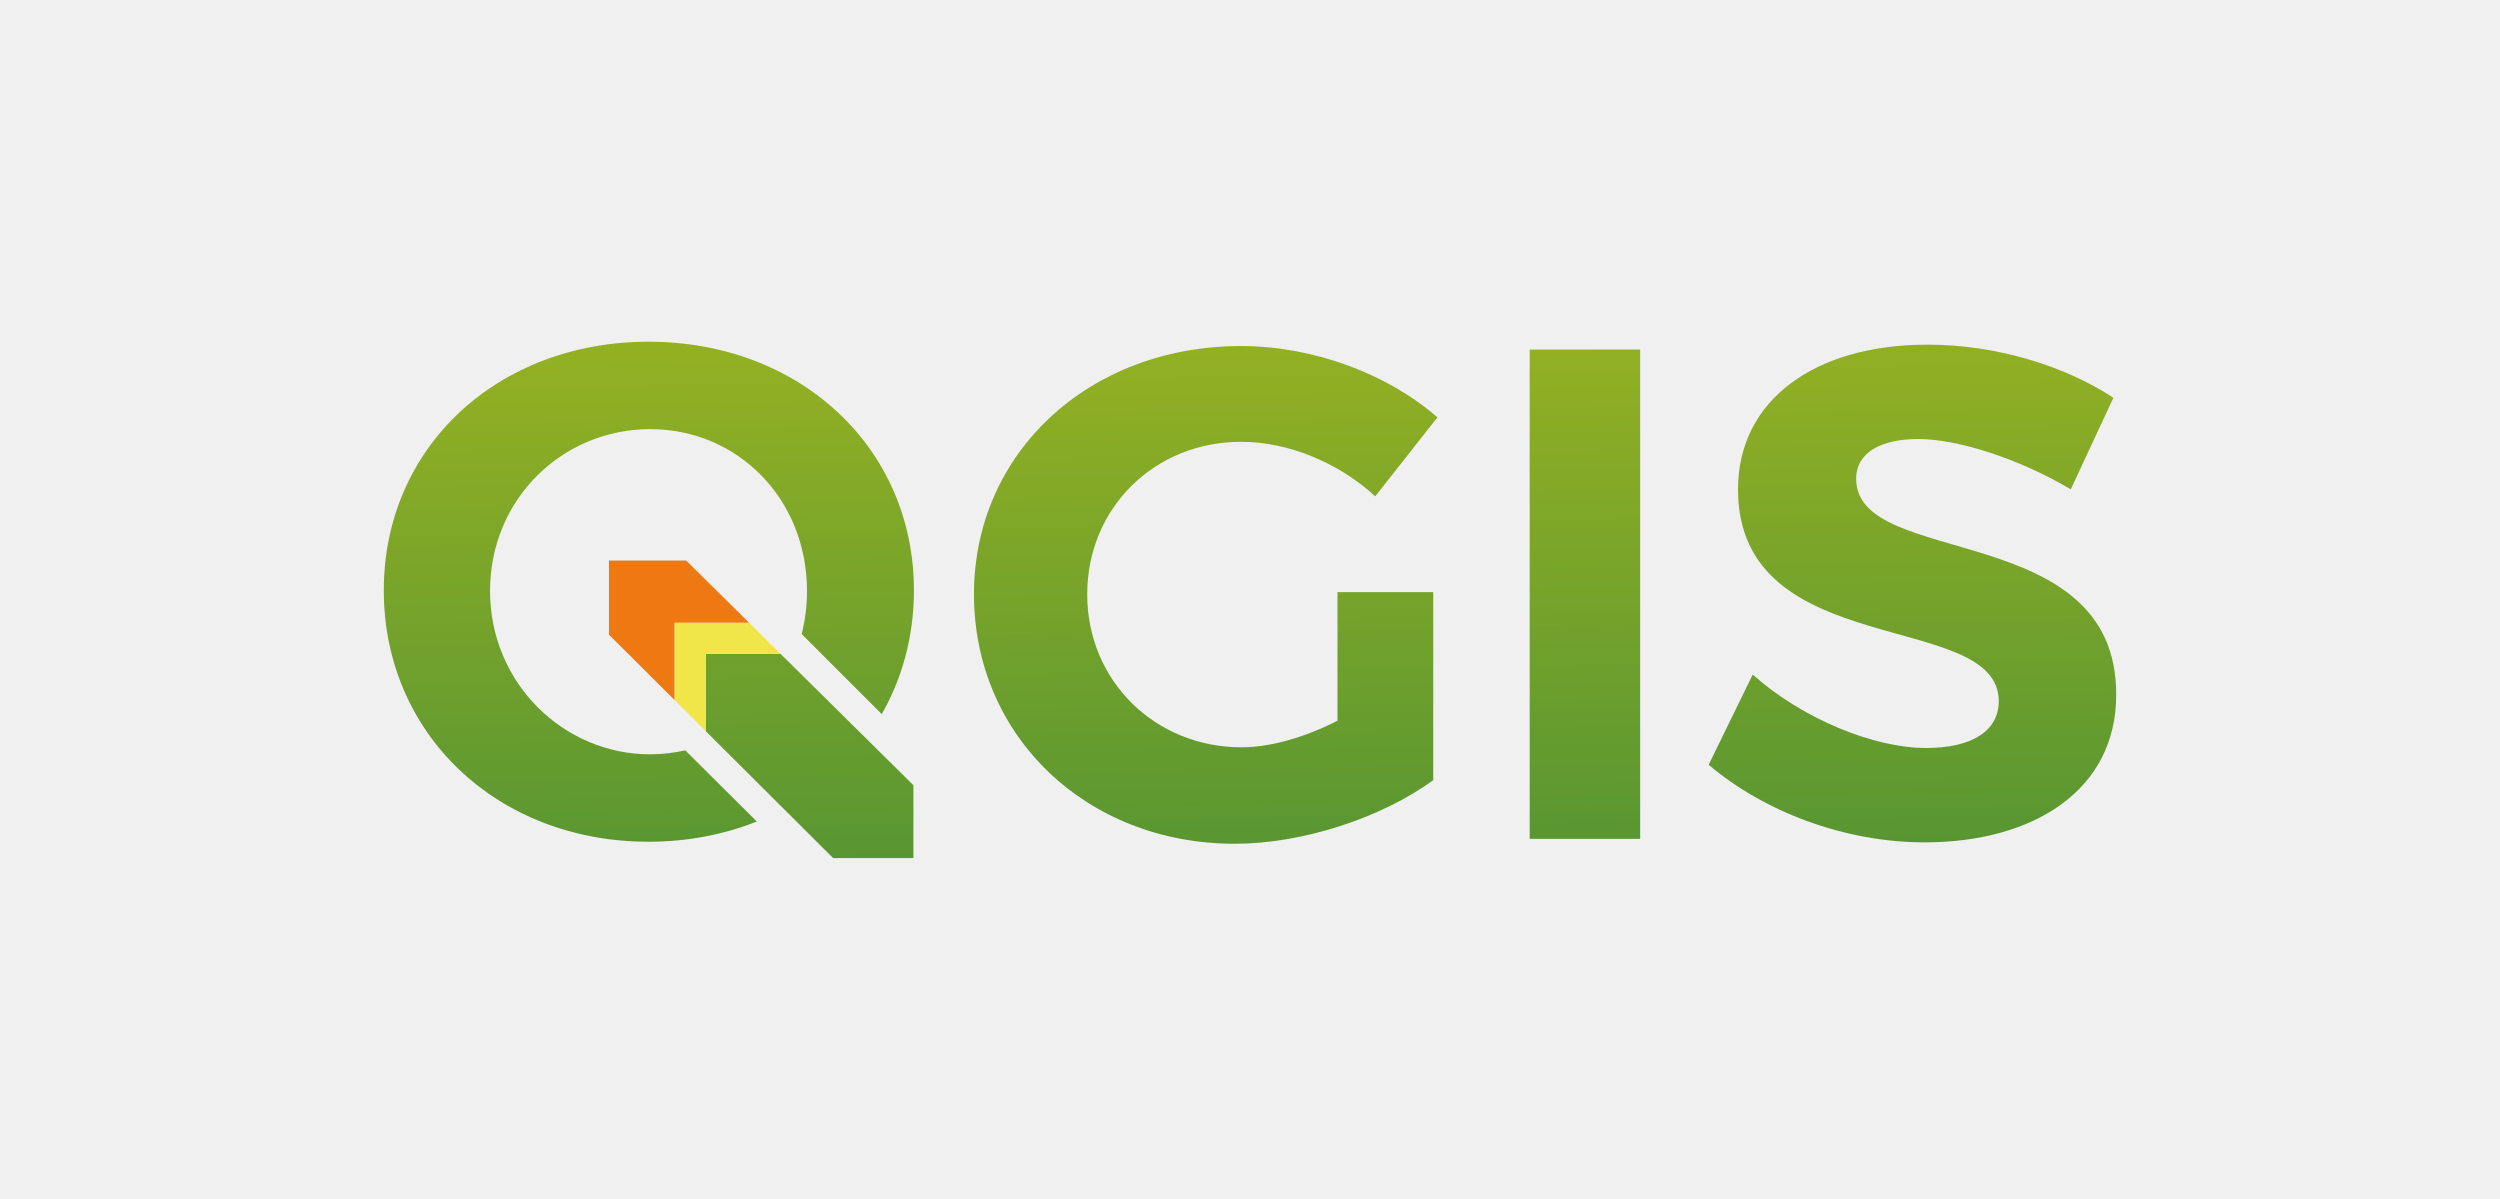
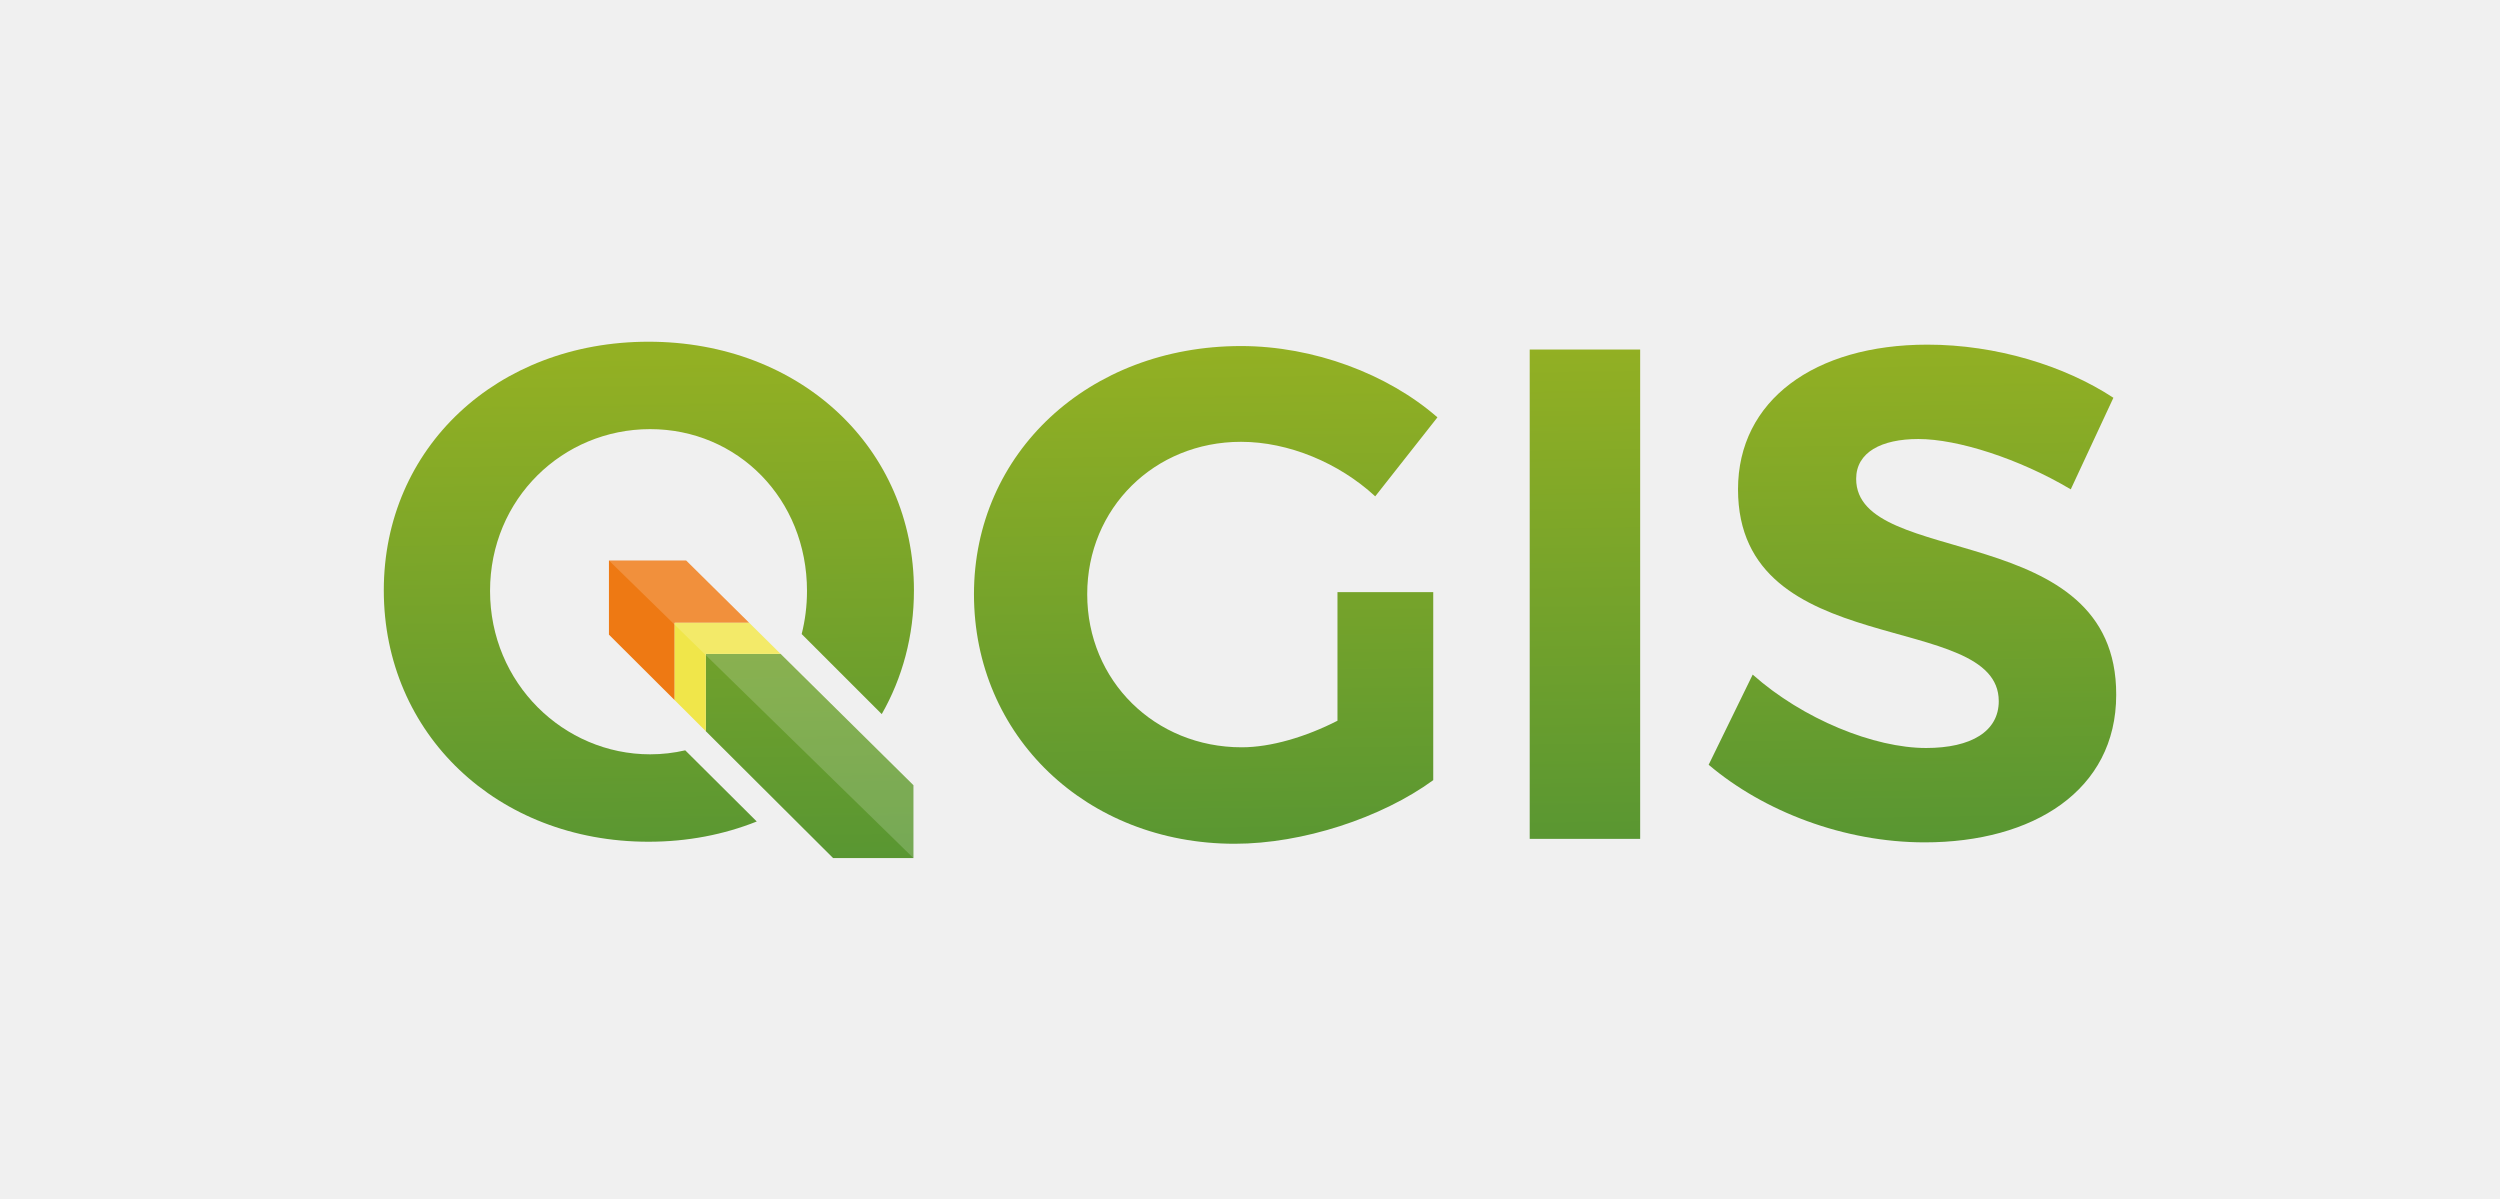
<svg xmlns="http://www.w3.org/2000/svg" version="1.1" id="Layer_1" x="0px" y="0px" width="722.569px" height="346.291px" viewBox="0 0 722.569 346.291" enable-background="new 0 0 722.569 346.291" xml:space="preserve">
-   <polygon fill="#EE7913" points="195,180 216.513,180 198.306,162 176,162 176,183.433 195,202.37 " />
+   <defs id="defs44" />
+   <polygon fill="#EE7913" points="195,180 216.513,180 198.306,162 176,162 176,183.433 195,202.37 " id="polygon3" />
  <linearGradient id="SVGID_1_" gradientUnits="userSpaceOnUse" x1="350.022" y1="247.783" x2="347.782" y2="100.484">
-     <stop offset="0" style="stop-color:#589632" />
-     <stop offset="1" style="stop-color:#93B023" />
+     <stop offset="0" style="stop-color:#589632" id="stop6" />
+     <stop offset="1" style="stop-color:#93B023" id="stop8" />
  </linearGradient>
-   <path fill="url(#SVGID_1_)" d="M414.246,171.135v54.35c-14.951,10.911-37.782,18.386-57.38,18.386  c-42.833,0-75.362-31.113-75.362-72.129c0-40.813,33.135-71.725,77.182-71.725c21.013,0,42.427,8.082,56.773,20.608l-17.982,22.832  c-10.507-9.698-25.052-15.76-38.791-15.76c-25.055,0-44.451,19.194-44.451,44.045c0,25.053,19.599,44.249,44.651,44.249  c8.486,0,18.589-3.031,27.681-7.678v-37.177H414.246z" />
+   <path fill="url(#SVGID_1_)" d="M414.246,171.135v54.35c-14.951,10.911-37.782,18.386-57.38,18.386  c-42.833,0-75.362-31.113-75.362-72.129c0-40.813,33.135-71.725,77.182-71.725c21.013,0,42.427,8.082,56.773,20.608l-17.982,22.832  c-10.507-9.698-25.052-15.76-38.791-15.76c-25.055,0-44.451,19.194-44.451,44.045c0,25.053,19.599,44.249,44.651,44.249  c8.486,0,18.589-3.031,27.681-7.678v-37.177H414.246z" id="path10" />
  <linearGradient id="SVGID_2_" gradientUnits="userSpaceOnUse" x1="459.222" y1="246.123" x2="456.981" y2="98.822">
-     <stop offset="0" style="stop-color:#589632" />
-     <stop offset="1" style="stop-color:#93B023" />
+     <stop offset="0" style="stop-color:#589632" id="stop13" />
+     <stop offset="1" style="stop-color:#93B023" id="stop15" />
  </linearGradient>
-   <path fill="url(#SVGID_2_)" d="M442.129,242.456v-141.43h31.922v141.43H442.129z" />
+   <path fill="url(#SVGID_2_)" d="M442.129,242.456v-141.43h31.922v141.43H442.129z" id="path17" />
  <linearGradient id="SVGID_3_" gradientUnits="userSpaceOnUse" x1="553.507" y1="244.688" x2="551.266" y2="97.388">
-     <stop offset="0" style="stop-color:#589632" />
-     <stop offset="1" style="stop-color:#93B023" />
+     <stop offset="0" style="stop-color:#589632" id="stop20" />
+     <stop offset="1" style="stop-color:#93B023" id="stop22" />
  </linearGradient>
-   <path fill="url(#SVGID_3_)" d="M610.831,114.967l-12.324,26.467c-14.951-8.89-32.731-14.547-44.045-14.547  c-10.708,0-17.981,3.839-17.981,11.517c0,26.064,75.362,11.517,75.16,62.431c0,27.68-24.045,42.631-55.36,42.631  c-23.236,0-46.471-8.89-62.431-22.427l12.728-26.063c14.548,12.932,35.155,21.215,50.106,21.215  c13.134,0,21.013-4.849,21.013-13.537c0-26.669-75.362-11.112-75.362-61.219c0-25.659,22.023-41.823,54.755-41.823  C576.89,99.611,596.689,105.673,610.831,114.967z" />
+   <path fill="url(#SVGID_3_)" d="M610.831,114.967l-12.324,26.467c-14.951-8.89-32.731-14.547-44.045-14.547  c-10.708,0-17.981,3.839-17.981,11.517c0,26.064,75.362,11.517,75.16,62.431c0,27.68-24.045,42.631-55.36,42.631  c-23.236,0-46.471-8.89-62.431-22.427l12.728-26.063c14.548,12.932,35.155,21.215,50.106,21.215  c13.134,0,21.013-4.849,21.013-13.537c0-26.669-75.362-11.112-75.362-61.219c0-25.659,22.023-41.823,54.755-41.823  C576.89,99.611,596.689,105.673,610.831,114.967z" id="path24" />
  <linearGradient id="SVGID_4_" gradientUnits="userSpaceOnUse" x1="234.47" y1="250.034" x2="232.211" y2="101.498">
-     <stop offset="0" style="stop-color:#589632" />
-     <stop offset="1" style="stop-color:#93B023" />
+     <stop offset="0" style="stop-color:#589632" id="stop27" />
+     <stop offset="1" style="stop-color:#93B023" id="stop29" />
  </linearGradient>
-   <polygon fill="url(#SVGID_4_)" points="264,226.946 225.617,189 204,189 204,211.34 240.782,248 264,248 " />
-   <polygon fill="#F0E64A" points="204,189 225.617,189 216.513,180 195,180 195,202.37 204,211.34 " />
+   <polygon fill="url(#SVGID_4_)" points="264,226.946 225.617,189 204,189 204,211.34 240.782,248 264,248 " id="polygon31" />
+   <polygon fill="#F0E64A" points="204,189 225.617,189 216.513,180 195,180 195,202.37 204,211.34 " id="polygon33" />
  <linearGradient id="SVGID_5_" gradientUnits="userSpaceOnUse" x1="188.753" y1="250.235" x2="186.512" y2="102.936">
-     <stop offset="0" style="stop-color:#589632" />
-     <stop offset="1" style="stop-color:#93B023" />
+     <stop offset="0" style="stop-color:#589632" id="stop36" />
+     <stop offset="1" style="stop-color:#93B023" id="stop38" />
  </linearGradient>
-   <path fill="url(#SVGID_5_)" d="M198.052,216.864c-3.259,0.75-6.648,1.157-10.144,1.157c-25.005,0-46.271-20.562-46.271-47.222  s21.032-46.769,46.271-46.769c25.239,0,45.336,20.108,45.336,46.769c0,4.336-0.54,8.508-1.539,12.46l23.144,23.14  c5.967-10.455,9.305-22.611,9.305-35.778c0-41.09-32.791-71.856-76.714-71.856c-43.722,0-76.512,30.564-76.512,71.856  c0,41.494,32.791,72.666,76.512,72.666c11.287,0,21.835-2.076,31.284-5.854L198.052,216.864z" />
+   <path fill="url(#SVGID_5_)" d="M198.052,216.864c-3.259,0.75-6.648,1.157-10.144,1.157c-25.005,0-46.271-20.562-46.271-47.222  s21.032-46.769,46.271-46.769c25.239,0,45.336,20.108,45.336,46.769c0,4.336-0.54,8.508-1.539,12.46l23.144,23.14  c5.967-10.455,9.305-22.611,9.305-35.778c0-41.09-32.791-71.856-76.714-71.856c-43.722,0-76.512,30.564-76.512,71.856  c0,41.494,32.791,72.666,76.512,72.666c11.287,0,21.835-2.076,31.284-5.854L198.052,216.864z" id="path40" />
+   <path d="m 176,162 88,86 0,-21.055 L 225.617,189 l -9.104,-9 -18.207,-18 z" id="polygon4174" style="fill:#ffffff;fill-opacity:0.173" />
</svg>
